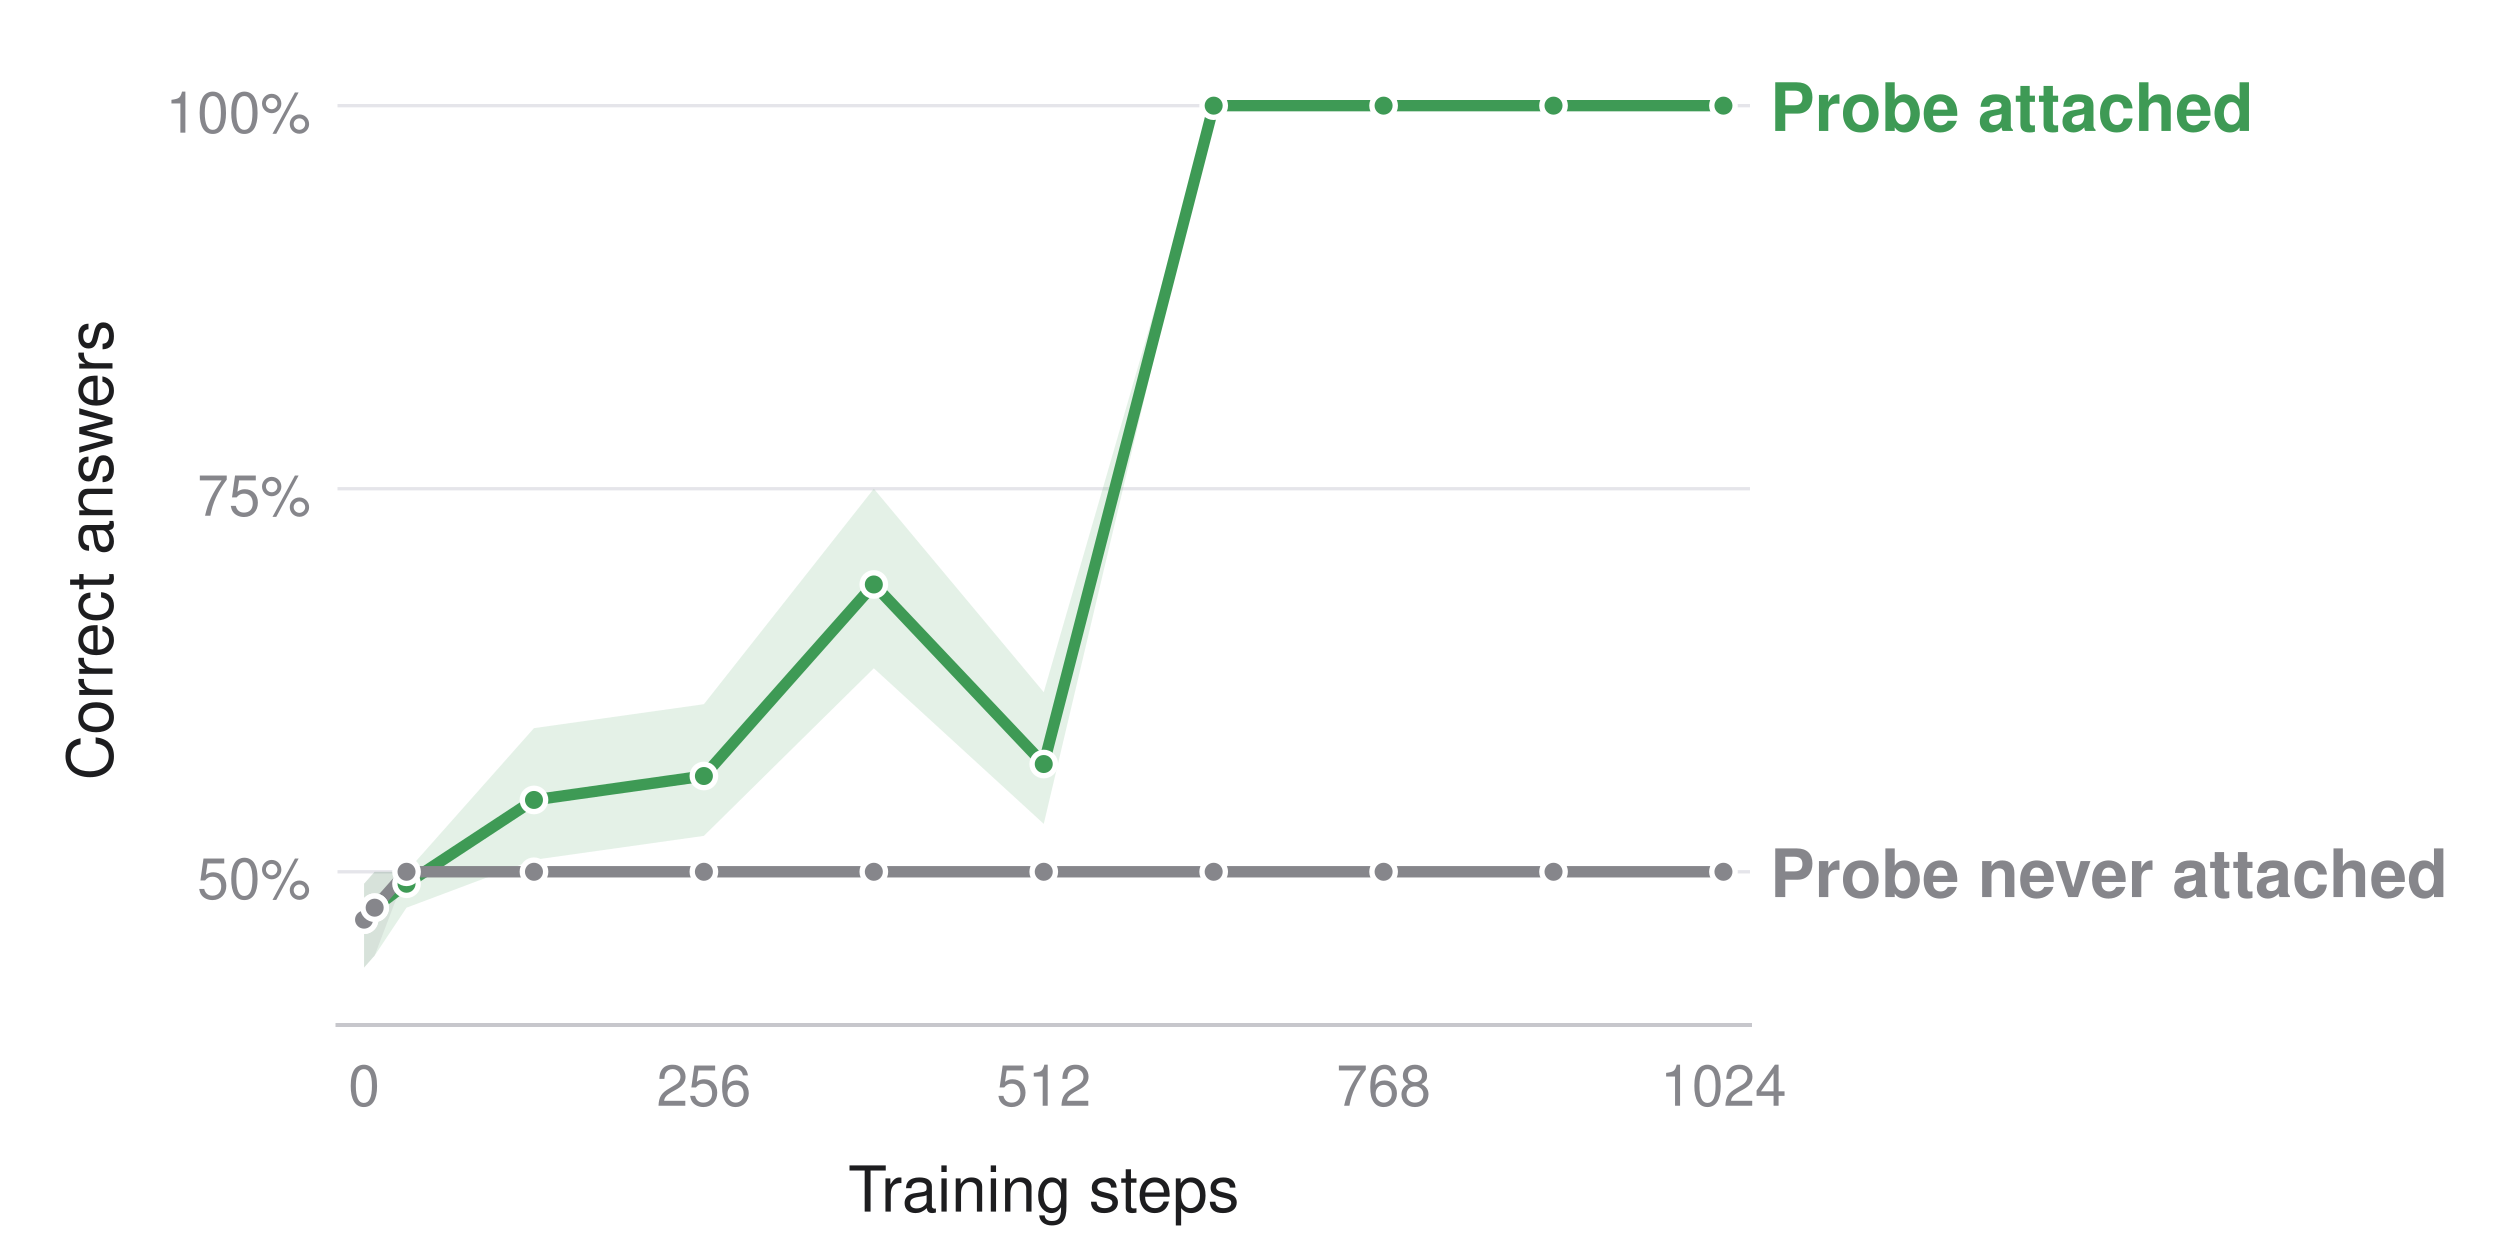
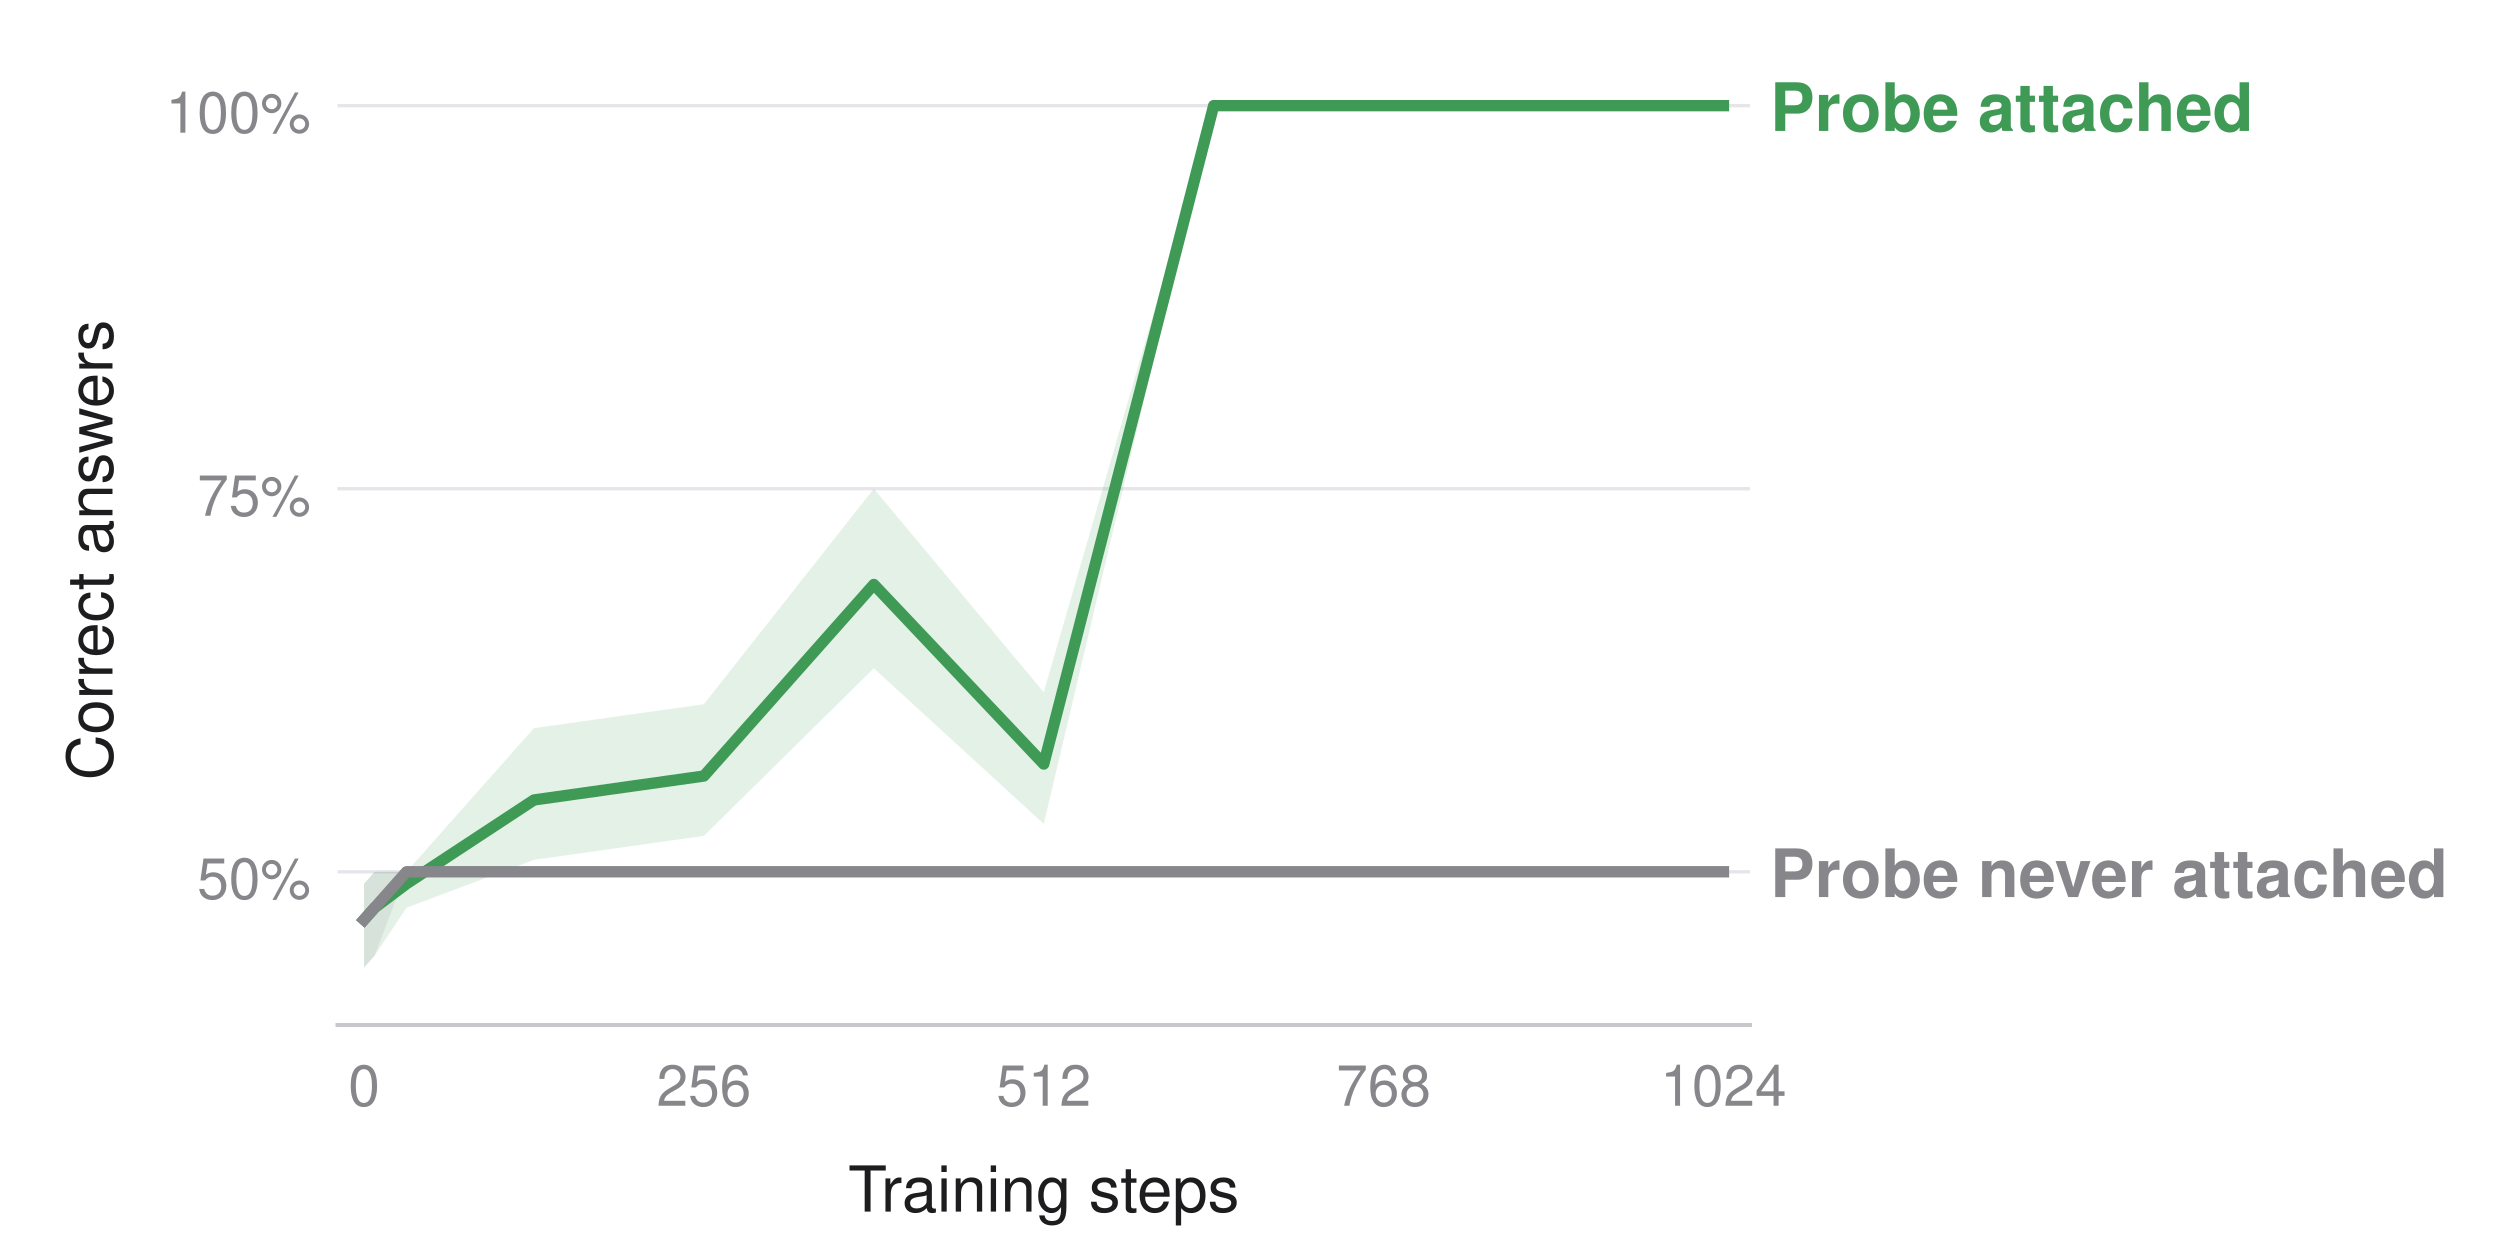
<svg xmlns="http://www.w3.org/2000/svg" xmlns:xlink="http://www.w3.org/1999/xlink" width="748.8pt" height="374.4pt" viewBox="0 0 748.8 374.4" version="1.1">
  <defs>
    <style type="text/css">*{stroke-linejoin: round; stroke-linecap: butt}</style>
  </defs>
  <g id="figure_1">
    <g id="patch_1">
      <path d="M 0 374.4  L 748.8 374.4  L 748.8 0  L 0 0  z " style="fill: #ffffff" />
    </g>
    <g id="axes_1">
      <g id="patch_2">
        <path d="M 101.088 307.008  L 524.16 307.008  L 524.16 22.464  L 101.088 22.464  z " style="fill: #ffffff" />
      </g>
      <g id="matplotlib.axis_1">
        <g id="xtick_1">
          <g id="line2d_1" />
          <g id="text_1">
            <text style="font-size: 17px; font-family: 'Helvetica Neue', 'Helvetica', 'Arial', 'DejaVu Sans'; text-anchor: middle; fill: #86868b" x="109.04" y="331.192" transform="rotate(-0 109.0405 331.192)">0</text>
          </g>
        </g>
        <g id="xtick_2">
          <g id="line2d_2" />
          <g id="text_2">
            <text style="font-size: 17px; font-family: 'Helvetica Neue', 'Helvetica', 'Arial', 'DejaVu Sans'; text-anchor: middle; fill: #86868b" x="210.832" y="331.192" transform="rotate(-0 210.8322 331.192)">256</text>
          </g>
        </g>
        <g id="xtick_3">
          <g id="line2d_3" />
          <g id="text_3">
            <text style="font-size: 17px; font-family: 'Helvetica Neue', 'Helvetica', 'Arial', 'DejaVu Sans'; text-anchor: middle; fill: #86868b" x="312.624" y="331.192" transform="rotate(-0 312.624 331.192)">512</text>
          </g>
        </g>
        <g id="xtick_4">
          <g id="line2d_4" />
          <g id="text_4">
            <text style="font-size: 17px; font-family: 'Helvetica Neue', 'Helvetica', 'Arial', 'DejaVu Sans'; text-anchor: middle; fill: #86868b" x="414.416" y="331.192" transform="rotate(-0 414.4158 331.192)">768</text>
          </g>
        </g>
        <g id="xtick_5">
          <g id="line2d_5" />
          <g id="text_5">
            <text style="font-size: 17px; font-family: 'Helvetica Neue', 'Helvetica', 'Arial', 'DejaVu Sans'; text-anchor: middle; fill: #86868b" x="516.208" y="331.192" transform="rotate(-0 516.2075 331.192)">1024</text>
          </g>
        </g>
        <g id="text_6">
          <text style="font-size: 19px; font-family: 'Helvetica Neue', 'Helvetica', 'Arial', 'DejaVu Sans'; text-anchor: middle; fill: #1d1d1f" x="312.624" y="362.901" transform="rotate(-0 312.624 362.901)">Training steps</text>
        </g>
      </g>
      <g id="matplotlib.axis_2">
        <g id="ytick_1">
          <g id="line2d_6">
-             <path d="M 101.088 261.114  L 524.16 261.114  " clip-path="url(#pb8eb933798)" style="fill: none; stroke: #e5e5ea; stroke-linecap: square" />
+             <path d="M 101.088 261.114  L 524.16 261.114  " clip-path="url(#p1b4ca4ab5c)" style="fill: none; stroke: #e5e5ea; stroke-linecap: square" />
          </g>
          <g id="line2d_7" />
          <g id="text_7">
            <text style="font-size: 17px; font-family: 'Helvetica Neue', 'Helvetica', 'Arial', 'DejaVu Sans'; text-anchor: end; fill: #86868b" x="93.088" y="269.206" transform="rotate(-0 93.088 269.2058)">50%</text>
          </g>
        </g>
        <g id="ytick_2">
          <g id="line2d_8">
-             <path d="M 101.088 146.378  L 524.16 146.378  " clip-path="url(#pb8eb933798)" style="fill: none; stroke: #e5e5ea; stroke-linecap: square" />
+             <path d="M 101.088 146.378  L 524.16 146.378  " clip-path="url(#p1b4ca4ab5c)" style="fill: none; stroke: #e5e5ea; stroke-linecap: square" />
          </g>
          <g id="line2d_9" />
          <g id="text_8">
            <text style="font-size: 17px; font-family: 'Helvetica Neue', 'Helvetica', 'Arial', 'DejaVu Sans'; text-anchor: end; fill: #86868b" x="93.088" y="154.47" transform="rotate(-0 93.088 154.4703)">75%</text>
          </g>
        </g>
        <g id="ytick_3">
          <g id="line2d_10">
-             <path d="M 101.088 31.643  L 524.16 31.643  " clip-path="url(#pb8eb933798)" style="fill: none; stroke: #e5e5ea; stroke-linecap: square" />
+             <path d="M 101.088 31.643  L 524.16 31.643  " clip-path="url(#p1b4ca4ab5c)" style="fill: none; stroke: #e5e5ea; stroke-linecap: square" />
          </g>
          <g id="line2d_11" />
          <g id="text_9">
            <text style="font-size: 17px; font-family: 'Helvetica Neue', 'Helvetica', 'Arial', 'DejaVu Sans'; text-anchor: end; fill: #86868b" x="93.088" y="39.735" transform="rotate(-0 93.088 39.73484)">100%</text>
          </g>
        </g>
        <g id="text_10">
          <text style="font-size: 19px; font-family: 'Helvetica Neue', 'Helvetica', 'Arial', 'DejaVu Sans'; text-anchor: middle; fill: #1d1d1f" x="33.688" y="164.736" transform="rotate(-90 33.68819 164.736)">Correct answers</text>
        </g>
      </g>
      <g id="FillBetweenPolyCollection_1">
        <defs>
-           <path id="me9f533d914" d="M 109.04 -109.701  L 109.04 -84.602  L 112.221 -88.188  L 121.764 -102.53  L 159.936 -116.872  L 210.832 -124.043  L 261.728 -174.239  L 312.624 -127.628  L 363.52 -342.757  L 414.416 -342.757  L 465.312 -342.757  L 516.208 -342.757  L 516.208 -342.757  L 516.208 -342.757  L 465.312 -342.757  L 414.416 -342.757  L 363.52 -342.757  L 312.624 -167.068  L 261.728 -228.022  L 210.832 -163.483  L 159.936 -156.312  L 121.764 -113.286  L 112.221 -113.286  L 109.04 -109.701  z " />
+           <path id="mec525dbf53" d="M 109.04 -109.701  L 109.04 -84.602  L 112.221 -88.188  L 121.764 -102.53  L 159.936 -116.872  L 210.832 -124.043  L 261.728 -174.239  L 312.624 -127.628  L 363.52 -342.757  L 414.416 -342.757  L 465.312 -342.757  L 516.208 -342.757  L 516.208 -342.757  L 516.208 -342.757  L 465.312 -342.757  L 414.416 -342.757  L 363.52 -342.757  L 312.624 -167.068  L 261.728 -228.022  L 210.832 -163.483  L 159.936 -156.312  L 121.764 -113.286  L 112.221 -113.286  L 109.04 -109.701  z " />
        </defs>
-         <g clip-path="url(#pb8eb933798)">
-           <use xlink:href="#me9f533d914" x="0" y="374.4" style="fill: #3e9a55; fill-opacity: 0.14" />
+         <g clip-path="url(#p1b4ca4ab5c)">
+           <use xlink:href="#mec525dbf53" x="0" y="374.4" style="fill: #3e9a55; fill-opacity: 0.14" />
        </g>
      </g>
      <g id="FillBetweenPolyCollection_2">
        <defs>
-           <path id="m12fdd4bd6b" d="M 109.04 -109.701  L 109.04 -84.602  L 112.221 -88.188  L 121.764 -113.286  L 159.936 -113.286  L 210.832 -113.286  L 261.728 -113.286  L 312.624 -113.286  L 363.52 -113.286  L 414.416 -113.286  L 465.312 -113.286  L 516.208 -113.286  L 516.208 -113.286  L 516.208 -113.286  L 465.312 -113.286  L 414.416 -113.286  L 363.52 -113.286  L 312.624 -113.286  L 261.728 -113.286  L 210.832 -113.286  L 159.936 -113.286  L 121.764 -113.286  L 112.221 -113.286  L 109.04 -109.701  z " />
+           <path id="m695146a20e" d="M 109.04 -109.701  L 109.04 -84.602  L 112.221 -88.188  L 121.764 -113.286  L 159.936 -113.286  L 210.832 -113.286  L 261.728 -113.286  L 312.624 -113.286  L 363.52 -113.286  L 414.416 -113.286  L 465.312 -113.286  L 516.208 -113.286  L 516.208 -113.286  L 516.208 -113.286  L 465.312 -113.286  L 414.416 -113.286  L 363.52 -113.286  L 312.624 -113.286  L 261.728 -113.286  L 210.832 -113.286  L 159.936 -113.286  L 121.764 -113.286  L 112.221 -113.286  L 109.04 -109.701  z " />
        </defs>
-         <g clip-path="url(#pb8eb933798)">
-           <use xlink:href="#m12fdd4bd6b" x="0" y="374.4" style="fill: #86868b; fill-opacity: 0.14" />
+         <g clip-path="url(#p1b4ca4ab5c)">
+           <use xlink:href="#m695146a20e" x="0" y="374.4" style="fill: #86868b; fill-opacity: 0.14" />
        </g>
      </g>
      <g id="patch_3">
        <path d="M 101.088 307.008  L 524.16 307.008  " style="fill: none; stroke: #c7c7cc; stroke-width: 1.2; stroke-linejoin: miter; stroke-linecap: square" />
      </g>
      <g id="text_11">
        <text style="font-weight: 700; font-size: 20px; font-family: 'Helvetica Neue', 'Helvetica', 'Arial', 'DejaVu Sans'; text-anchor: start; fill: #3e9a55" x="530.208" y="39.223" transform="rotate(-0 530.2075 39.22284)">Probe attached</text>
      </g>
      <g id="text_12">
        <text style="font-weight: 700; font-size: 20px; font-family: 'Helvetica Neue', 'Helvetica', 'Arial', 'DejaVu Sans'; text-anchor: start; fill: #86868b" x="530.208" y="268.694" transform="rotate(-0 530.2075 268.6938)">Probe never attached</text>
      </g>
      <g id="line2d_12">
-         <path d="M 109.04 275.456  L 112.221 271.87  L 121.764 264.699  L 159.936 239.601  L 210.832 232.43  L 261.728 175.062  L 312.624 228.844  L 363.52 31.643  L 414.416 31.643  L 465.312 31.643  L 516.208 31.643  " clip-path="url(#pb8eb933798)" style="fill: none; stroke: #3e9a55; stroke-width: 3.4; stroke-linecap: square" />
+         <path d="M 109.04 275.456  L 112.221 271.87  L 121.764 264.699  L 159.936 239.601  L 210.832 232.43  L 261.728 175.062  L 312.624 228.844  L 363.52 31.643  L 414.416 31.643  L 465.312 31.643  L 516.208 31.643  " clip-path="url(#p1b4ca4ab5c)" style="fill: none; stroke: #3e9a55; stroke-width: 3.4; stroke-linecap: square" />
      </g>
      <g id="line2d_13">
-         <path d="M 109.04 275.456  L 112.221 271.87  L 121.764 261.114  L 159.936 261.114  L 210.832 261.114  L 261.728 261.114  L 312.624 261.114  L 363.52 261.114  L 414.416 261.114  L 465.312 261.114  L 516.208 261.114  " clip-path="url(#pb8eb933798)" style="fill: none; stroke: #86868b; stroke-width: 3.4; stroke-linecap: square" />
-       </g>
-       <g id="line2d_14">
-         <defs>
-           <path id="mb5525cae41" d="M 0 3.5  C 0.928 3.5 1.819 3.131 2.475 2.475  C 3.131 1.819 3.5 0.928 3.5 0  C 3.5 -0.928 3.131 -1.819 2.475 -2.475  C 1.819 -3.131 0.928 -3.5 0 -3.5  C -0.928 -3.5 -1.819 -3.131 -2.475 -2.475  C -3.131 -1.819 -3.5 -0.928 -3.5 0  C -3.5 0.928 -3.131 1.819 -2.475 2.475  C -1.819 3.131 -0.928 3.5 0 3.5  z " style="stroke: #ffffff; stroke-width: 1.6" />
-         </defs>
-         <g clip-path="url(#pb8eb933798)">
-           <use xlink:href="#mb5525cae41" x="109.04" y="275.456" style="fill: #3e9a55; stroke: #ffffff; stroke-width: 1.6" />
-           <use xlink:href="#mb5525cae41" x="112.221" y="271.87" style="fill: #3e9a55; stroke: #ffffff; stroke-width: 1.6" />
-           <use xlink:href="#mb5525cae41" x="121.764" y="264.699" style="fill: #3e9a55; stroke: #ffffff; stroke-width: 1.6" />
-           <use xlink:href="#mb5525cae41" x="159.936" y="239.601" style="fill: #3e9a55; stroke: #ffffff; stroke-width: 1.6" />
-           <use xlink:href="#mb5525cae41" x="210.832" y="232.43" style="fill: #3e9a55; stroke: #ffffff; stroke-width: 1.6" />
-           <use xlink:href="#mb5525cae41" x="261.728" y="175.062" style="fill: #3e9a55; stroke: #ffffff; stroke-width: 1.6" />
-           <use xlink:href="#mb5525cae41" x="312.624" y="228.844" style="fill: #3e9a55; stroke: #ffffff; stroke-width: 1.6" />
-           <use xlink:href="#mb5525cae41" x="363.52" y="31.643" style="fill: #3e9a55; stroke: #ffffff; stroke-width: 1.6" />
-           <use xlink:href="#mb5525cae41" x="414.416" y="31.643" style="fill: #3e9a55; stroke: #ffffff; stroke-width: 1.6" />
-           <use xlink:href="#mb5525cae41" x="465.312" y="31.643" style="fill: #3e9a55; stroke: #ffffff; stroke-width: 1.6" />
-           <use xlink:href="#mb5525cae41" x="516.208" y="31.643" style="fill: #3e9a55; stroke: #ffffff; stroke-width: 1.6" />
-         </g>
-       </g>
-       <g id="line2d_15">
-         <defs>
-           <path id="m03f4f6baca" d="M 0 3.5  C 0.928 3.5 1.819 3.131 2.475 2.475  C 3.131 1.819 3.5 0.928 3.5 0  C 3.5 -0.928 3.131 -1.819 2.475 -2.475  C 1.819 -3.131 0.928 -3.5 0 -3.5  C -0.928 -3.5 -1.819 -3.131 -2.475 -2.475  C -3.131 -1.819 -3.5 -0.928 -3.5 0  C -3.5 0.928 -3.131 1.819 -2.475 2.475  C -1.819 3.131 -0.928 3.5 0 3.5  z " style="stroke: #ffffff; stroke-width: 1.6" />
-         </defs>
-         <g clip-path="url(#pb8eb933798)">
-           <use xlink:href="#m03f4f6baca" x="109.04" y="275.456" style="fill: #86868b; stroke: #ffffff; stroke-width: 1.6" />
-           <use xlink:href="#m03f4f6baca" x="112.221" y="271.87" style="fill: #86868b; stroke: #ffffff; stroke-width: 1.6" />
-           <use xlink:href="#m03f4f6baca" x="121.764" y="261.114" style="fill: #86868b; stroke: #ffffff; stroke-width: 1.6" />
-           <use xlink:href="#m03f4f6baca" x="159.936" y="261.114" style="fill: #86868b; stroke: #ffffff; stroke-width: 1.6" />
-           <use xlink:href="#m03f4f6baca" x="210.832" y="261.114" style="fill: #86868b; stroke: #ffffff; stroke-width: 1.6" />
-           <use xlink:href="#m03f4f6baca" x="261.728" y="261.114" style="fill: #86868b; stroke: #ffffff; stroke-width: 1.6" />
-           <use xlink:href="#m03f4f6baca" x="312.624" y="261.114" style="fill: #86868b; stroke: #ffffff; stroke-width: 1.6" />
-           <use xlink:href="#m03f4f6baca" x="363.52" y="261.114" style="fill: #86868b; stroke: #ffffff; stroke-width: 1.6" />
-           <use xlink:href="#m03f4f6baca" x="414.416" y="261.114" style="fill: #86868b; stroke: #ffffff; stroke-width: 1.6" />
-           <use xlink:href="#m03f4f6baca" x="465.312" y="261.114" style="fill: #86868b; stroke: #ffffff; stroke-width: 1.6" />
-           <use xlink:href="#m03f4f6baca" x="516.208" y="261.114" style="fill: #86868b; stroke: #ffffff; stroke-width: 1.6" />
-         </g>
+         <path d="M 109.04 275.456  L 112.221 271.87  L 121.764 261.114  L 159.936 261.114  L 210.832 261.114  L 261.728 261.114  L 312.624 261.114  L 363.52 261.114  L 414.416 261.114  L 465.312 261.114  L 516.208 261.114  " clip-path="url(#p1b4ca4ab5c)" style="fill: none; stroke: #86868b; stroke-width: 3.4; stroke-linecap: square" />
      </g>
    </g>
  </g>
  <defs>
-     <clipPath id="pb8eb933798">
+     <clipPath id="p1b4ca4ab5c">
      <rect x="101.088" y="22.464" width="423.072" height="284.544" />
    </clipPath>
  </defs>
</svg>
